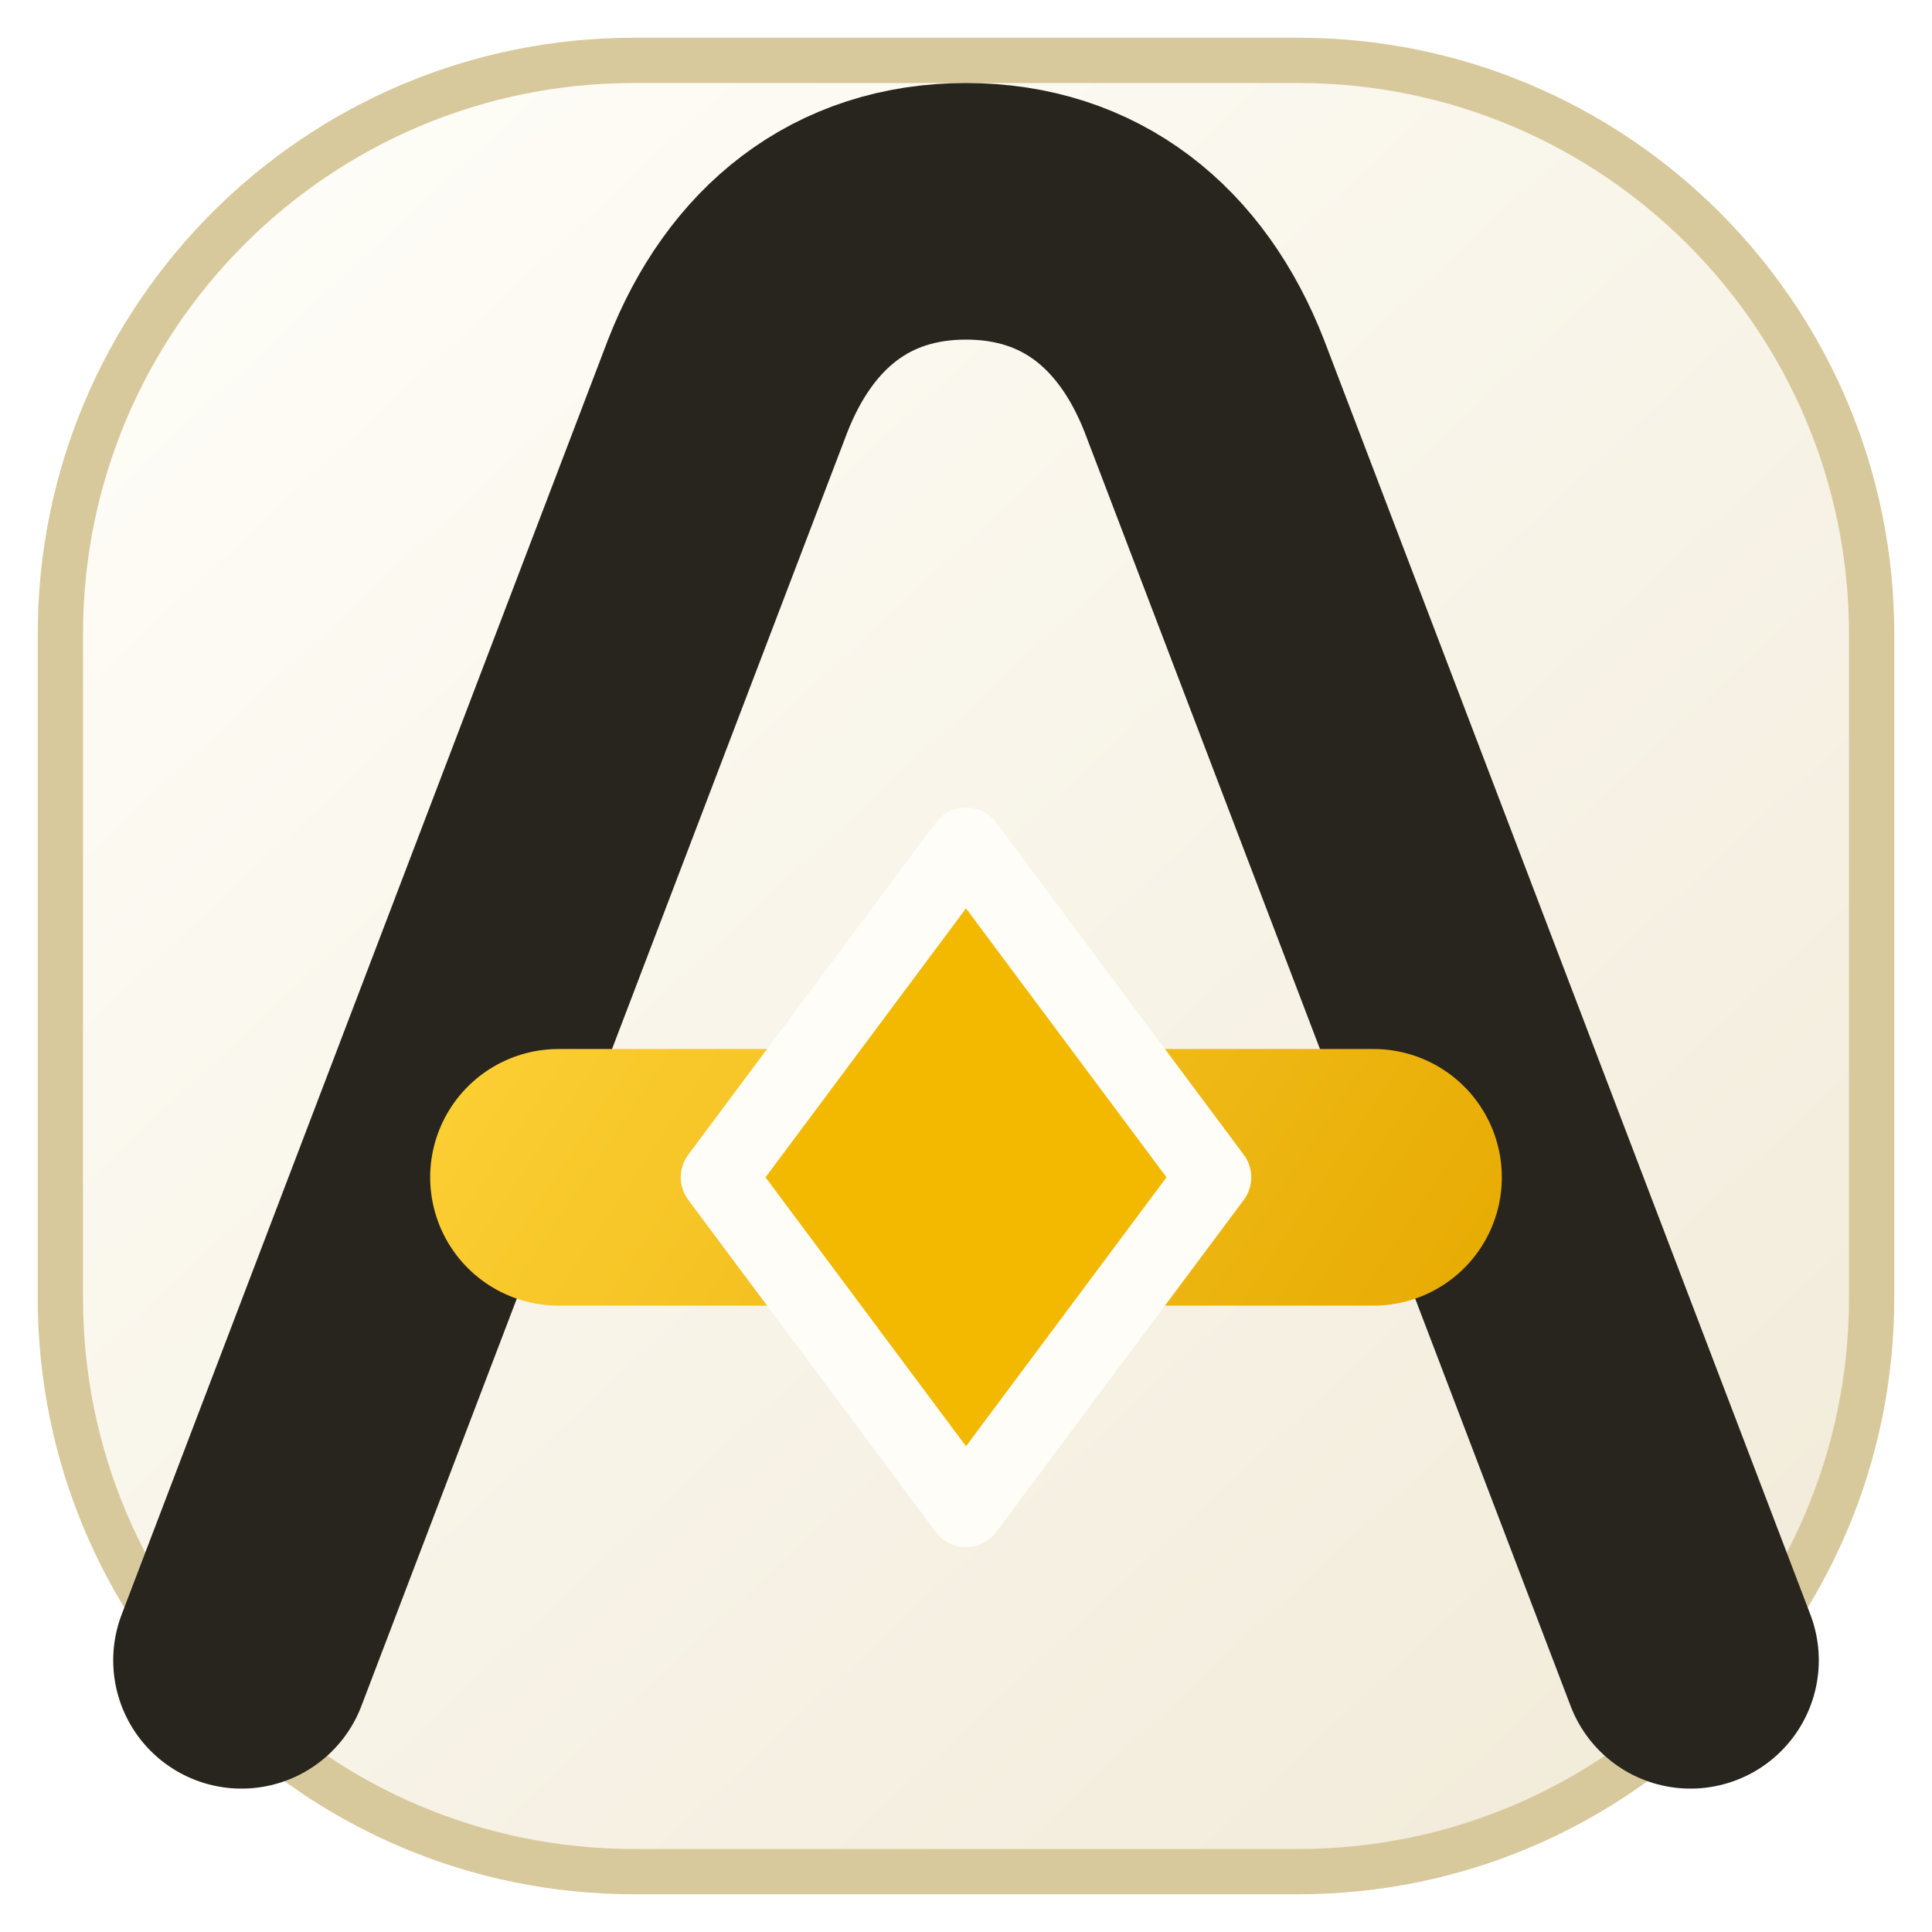
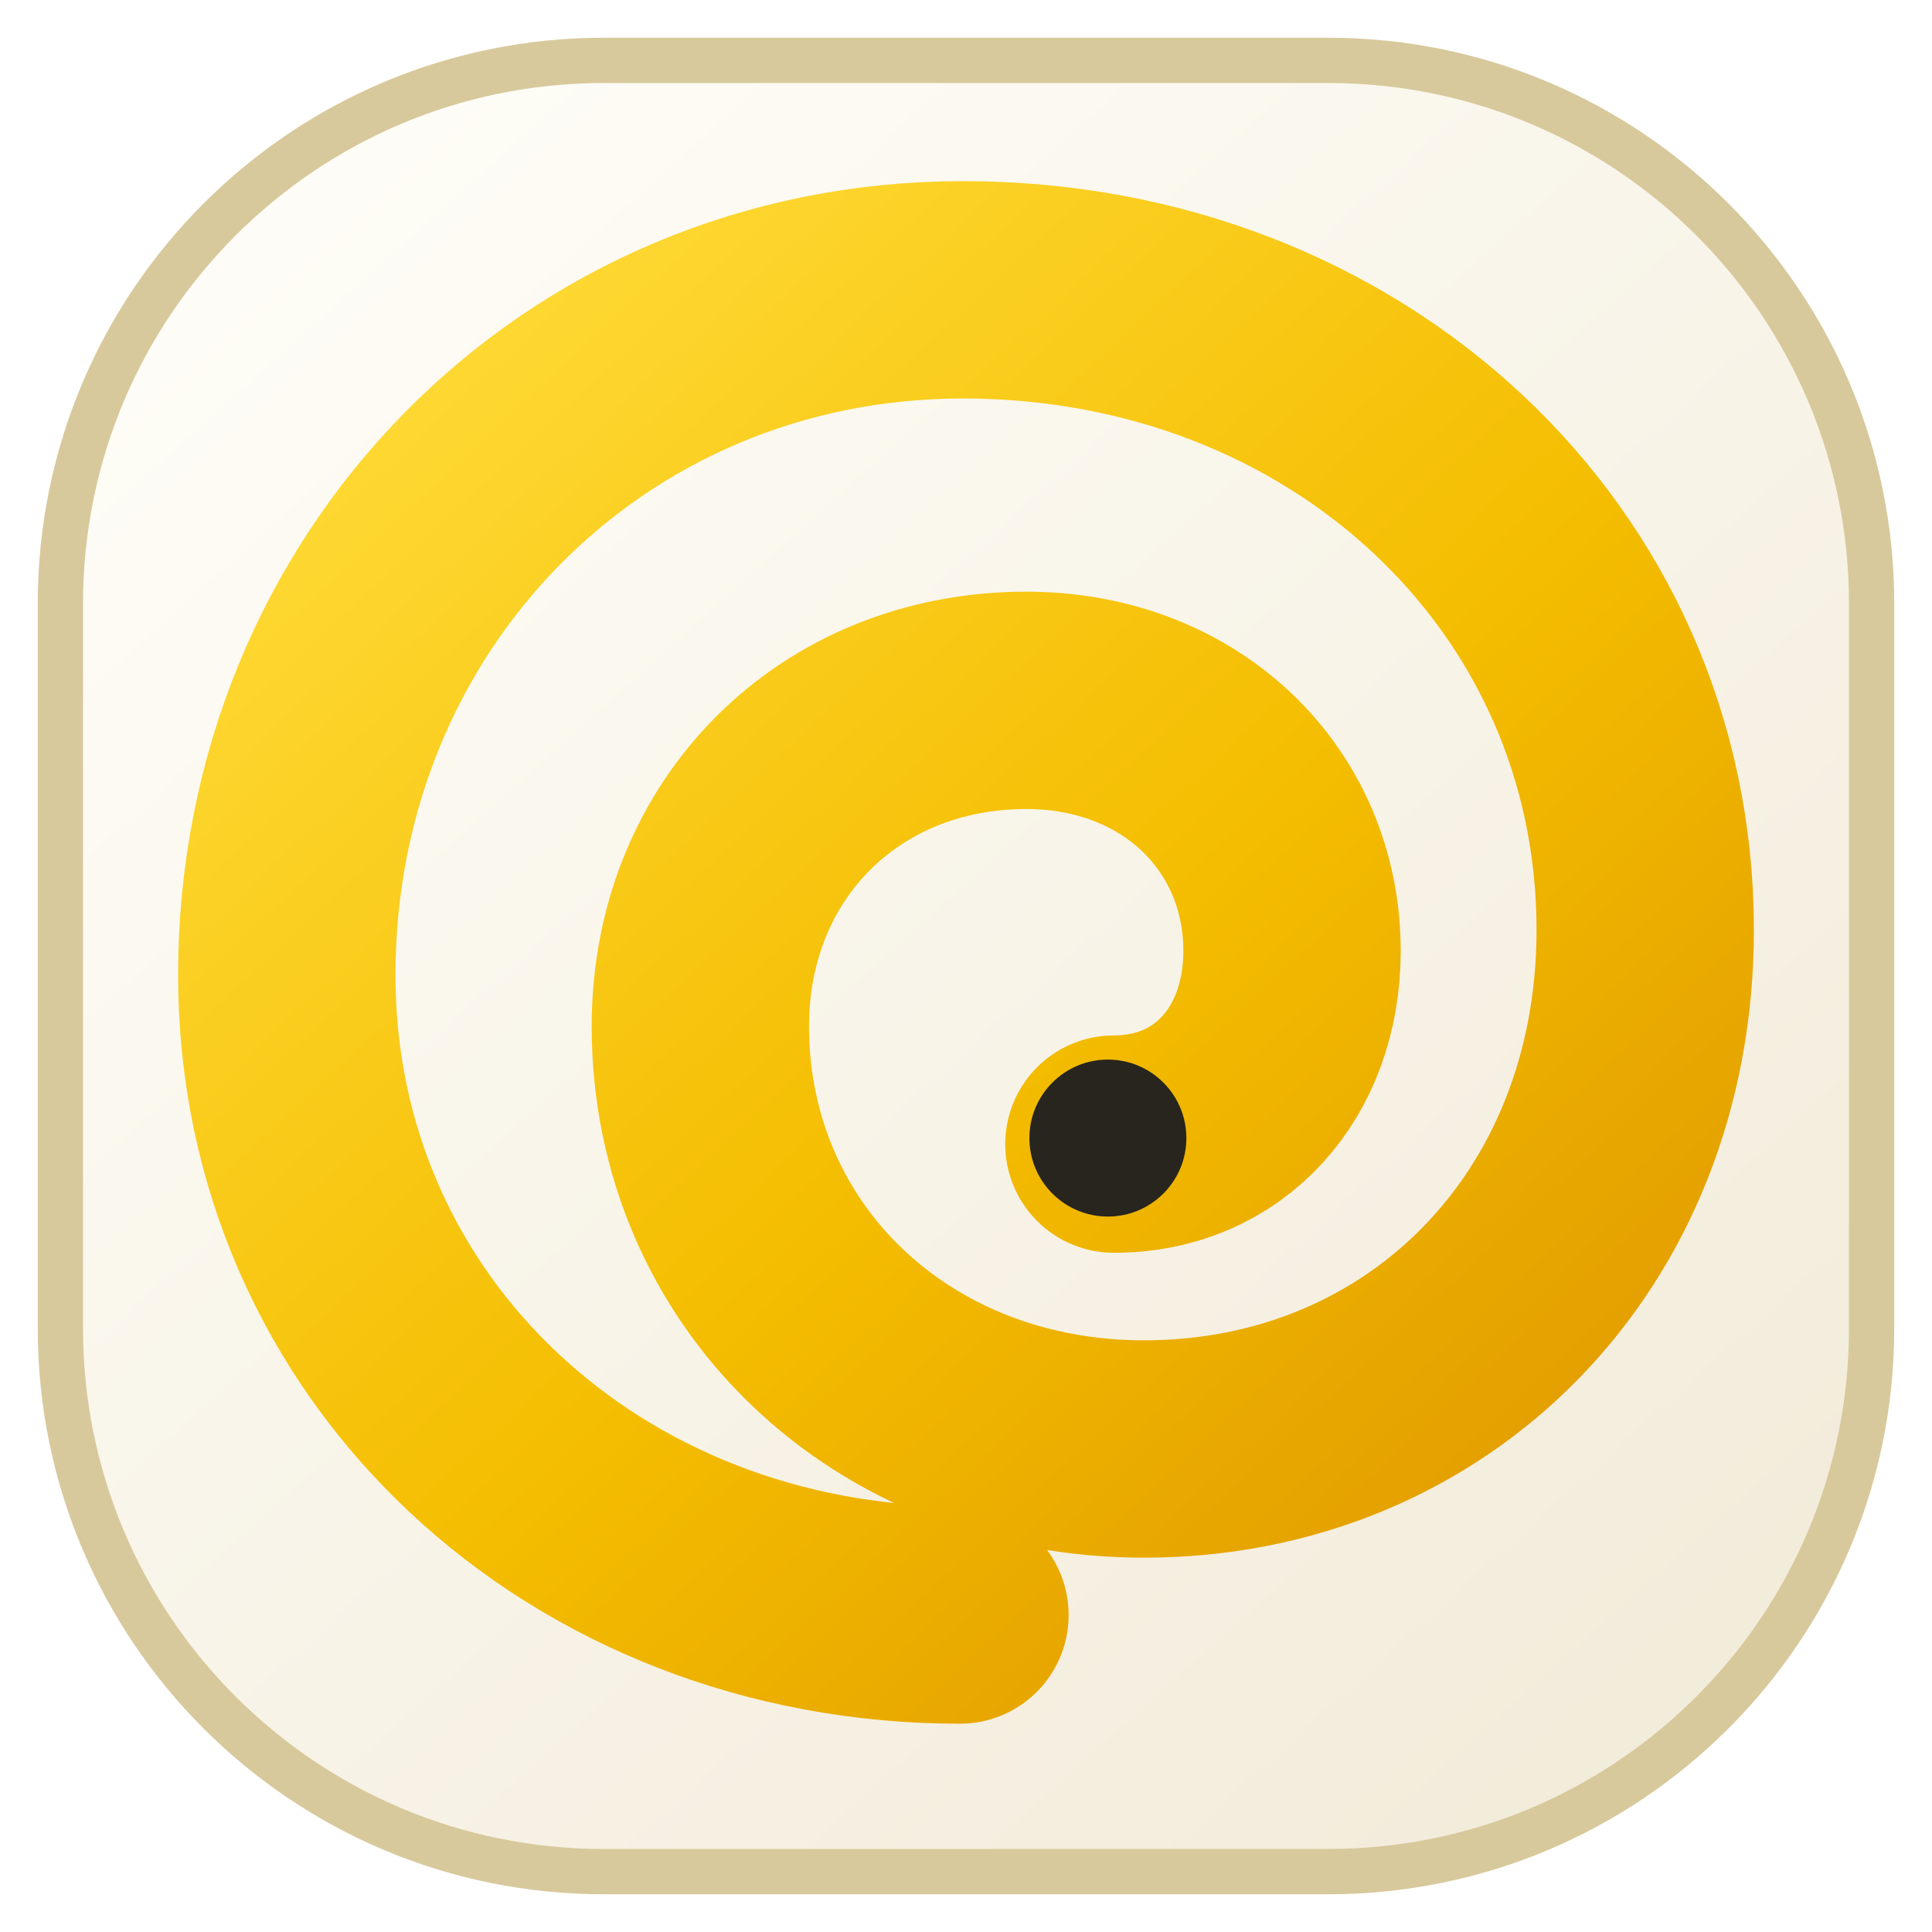
<svg xmlns="http://www.w3.org/2000/svg" viewBox="0 0 64 64">
  <defs>
-     <linearGradient id="paper" x1="4" y1="2" x2="60" y2="62" gradientUnits="userSpaceOnUse">
+     <linearGradient id="paper" x1="5" y1="2" x2="59" y2="62" gradientUnits="userSpaceOnUse">
      <stop stop-color="#fffef9" />
      <stop offset="1" stop-color="#f1ead8" />
    </linearGradient>
-     <linearGradient id="gold" x1="16" y1="25" x2="49" y2="47" gradientUnits="userSpaceOnUse">
-       <stop stop-color="#ffd43b" />
-       <stop offset="1" stop-color="#e6a900" />
+     <linearGradient id="sun" x1="12" y1="10" x2="53" y2="54" gradientUnits="userSpaceOnUse">
+       <stop stop-color="#ffdb38" />
+       <stop offset=".55" stop-color="#f4bd00" />
+       <stop offset="1" stop-color="#df9700" />
    </linearGradient>
  </defs>
-   <rect x="2" y="2" width="60" height="60" rx="19" fill="url(#paper)" stroke="#d8c99c" stroke-width="1.5" />
-   <path d="M8 55 24.1 12.8C25.5 9.2 28.2 7 32 7s6.5 2.2 7.9 5.8L56 55" fill="none" stroke="#28251e" stroke-width="8.5" stroke-linecap="round" stroke-linejoin="round" />
-   <path d="M18.5 39h27" stroke="url(#gold)" stroke-width="8.5" stroke-linecap="round" />
-   <path d="m32 28 8.2 11-8.2 11-8.2-11L32 28Z" fill="#f2b900" stroke="#fffdf7" stroke-width="2.5" stroke-linejoin="round" />
+   <rect x="2" y="2" width="60" height="60" rx="18" fill="url(#paper)" stroke="#d8c99c" stroke-width="1.5" />
+   <path d="M31.8 53.5c-12.4 0-22.3-9.1-22.3-21.2 0-12.7 9.8-22.7 22.4-22.7 12.7 0 22.6 9.2 22.6 21.2 0 10-7.2 17.2-16.6 17.2-8.4 0-14.7-6.1-14.7-14 0-6.2 4.6-10.8 10.8-10.8 5.1 0 8.8 3.6 8.8 8.3 0 3.7-2.4 6.4-5.9 6.4" fill="none" stroke="url(#sun)" stroke-width="7.2" stroke-linecap="round" stroke-linejoin="round" />
+   <circle cx="36.7" cy="37.7" r="2.6" fill="#28251e" />
</svg>
